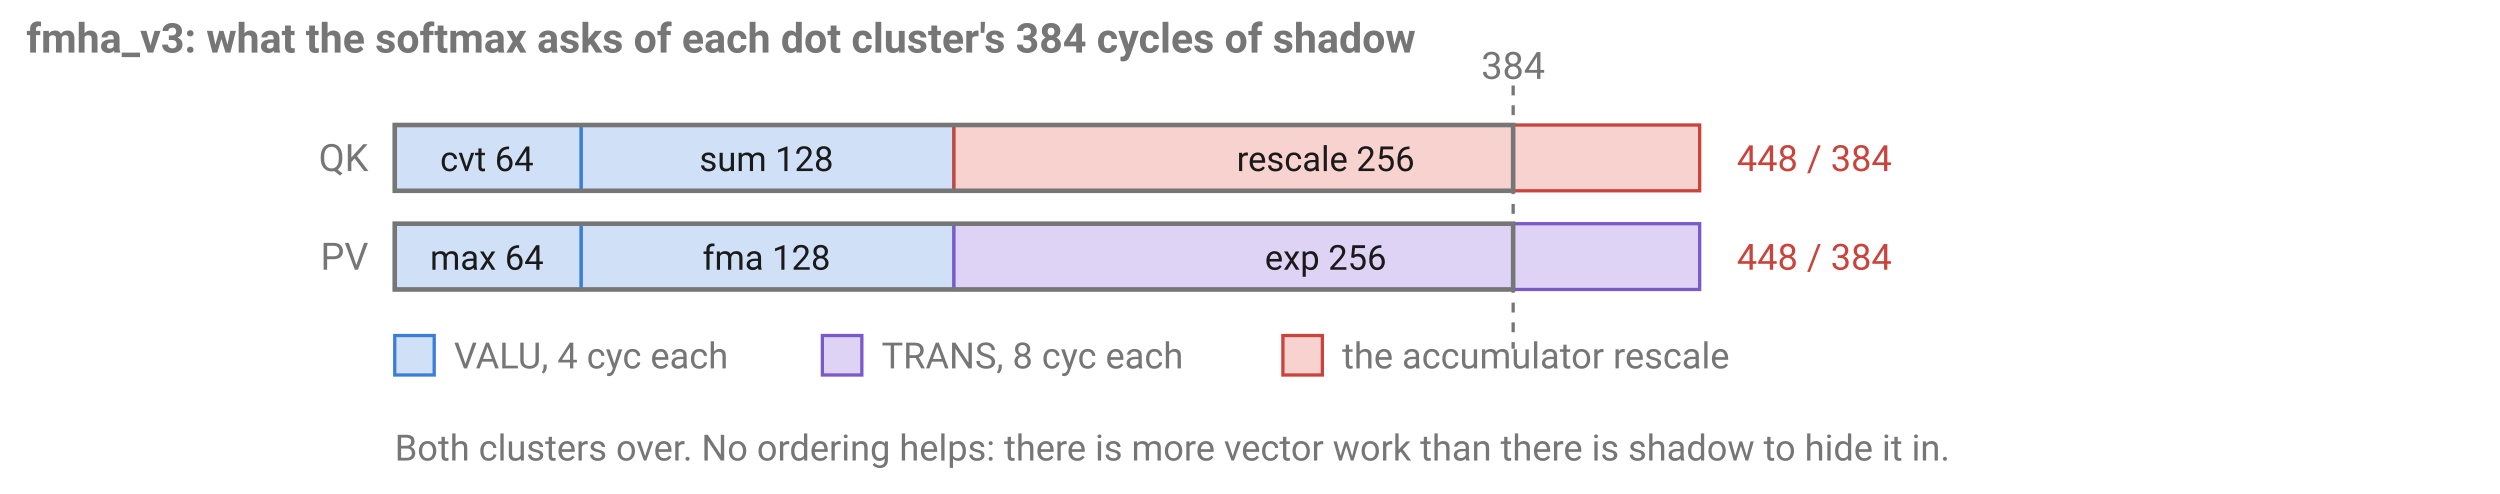
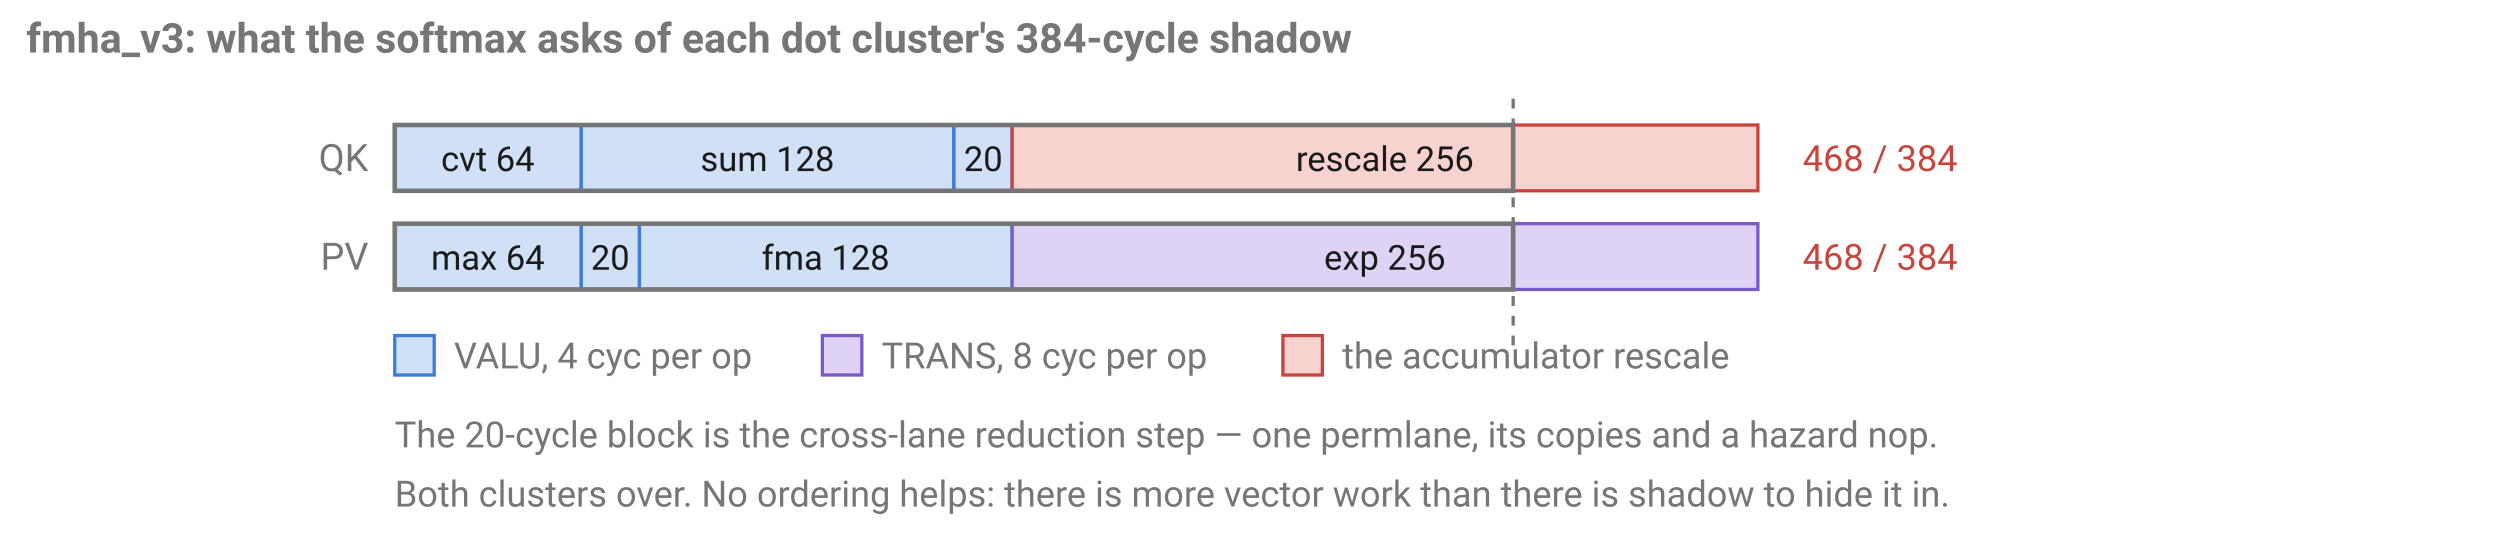
- <svg xmlns="http://www.w3.org/2000/svg" viewBox="0 0 760 150" width="760" height="150" font-family="system-ui, -apple-system, Segoe UI, Roboto, sans-serif">
+ <svg xmlns="http://www.w3.org/2000/svg" viewBox="0 0 760 168" width="760" height="168" font-family="system-ui, -apple-system, Segoe UI, Roboto, sans-serif">
  <style>
    .h    { font-size: 12.5px; font-weight: 600; fill: #767676; }
    .lbl  { font-size: 11.5px; fill: #767676; }
    .seg  { font-size: 10.5px; fill: #1a1a1a; }
    .note { font-size: 11px; fill: #767676; }
    .over { font-size: 11px; fill: #c8443c; }
    .win  { fill: none; stroke: #767676; stroke-width: 1.4; }
  </style>
-   <text class="h" x="8" y="16">fmha_v3: what the softmax asks of each dot cluster's 384 cycles of shadow</text>
-   <line x1="460" y1="26" x2="460" y2="106" stroke="#767676" stroke-width="1" stroke-dasharray="3 3" />
-   <text class="lbl" x="460" y="24" text-anchor="middle">384</text>
+   <text class="h" x="8" y="16">fmha_v3: what the softmax asks of each dot cluster's 384-cycle shadow</text>
+   <line x1="460" y1="30" x2="460" y2="106" stroke="#767676" stroke-width="1" stroke-dasharray="3 3" />
  <text class="lbl" x="112" y="52" text-anchor="end">QK</text>
-   <rect x="120" y="38" width="56.7" height="20" fill="#cfe0f7" stroke="#3b7dd8" />
-   <text class="seg" x="148" y="52" text-anchor="middle">cvt 64</text>
+   <rect x="120.0" y="38" width="56.7" height="20" fill="#cfe0f7" stroke="#3b7dd8" />
+   <text class="seg" x="148.3" y="52" text-anchor="middle">cvt 64</text>
  <rect x="176.7" y="38" width="113.3" height="20" fill="#cfe0f7" stroke="#3b7dd8" />
-   <text class="seg" x="233" y="52" text-anchor="middle">sum 128</text>
-   <rect x="290" y="38" width="226.7" height="20" fill="#f7d2cf" stroke="#c8443c" />
-   <text class="seg" x="403" y="52" text-anchor="middle">rescale 256</text>
+   <text class="seg" x="233.3" y="52" text-anchor="middle">sum 128</text>
+   <rect x="290.0" y="38" width="17.7" height="20" fill="#cfe0f7" stroke="#3b7dd8" />
+   <text class="seg" x="298.9" y="52" text-anchor="middle">20</text>
+   <rect x="307.7" y="38" width="226.7" height="20" fill="#f7d2cf" stroke="#c8443c" />
+   <text class="seg" x="421.0" y="52" text-anchor="middle">rescale 256</text>
  <rect class="win" x="120" y="38" width="340" height="20" />
-   <text class="over" x="528" y="52">448 / 384</text>
+   <text class="over" x="548" y="52">468 / 384</text>
  <text class="lbl" x="112" y="82" text-anchor="end">PV</text>
-   <rect x="120" y="68" width="56.7" height="20" fill="#cfe0f7" stroke="#3b7dd8" />
-   <text class="seg" x="148" y="82" text-anchor="middle">max 64</text>
-   <rect x="176.7" y="68" width="113.3" height="20" fill="#cfe0f7" stroke="#3b7dd8" />
-   <text class="seg" x="233" y="82" text-anchor="middle">fma 128</text>
-   <rect x="290" y="68" width="226.7" height="20" fill="#ded3f5" stroke="#7a5ac9" />
-   <text class="seg" x="403" y="82" text-anchor="middle">exp 256</text>
+   <rect x="120.0" y="68" width="56.7" height="20" fill="#cfe0f7" stroke="#3b7dd8" />
+   <text class="seg" x="148.3" y="82" text-anchor="middle">max 64</text>
+   <rect x="176.7" y="68" width="17.7" height="20" fill="#cfe0f7" stroke="#3b7dd8" />
+   <text class="seg" x="185.5" y="82" text-anchor="middle">20</text>
+   <rect x="194.4" y="68" width="113.3" height="20" fill="#cfe0f7" stroke="#3b7dd8" />
+   <text class="seg" x="251.0" y="82" text-anchor="middle">fma 128</text>
+   <rect x="307.7" y="68" width="226.7" height="20" fill="#ded3f5" stroke="#7a5ac9" />
+   <text class="seg" x="421.0" y="82" text-anchor="middle">exp 256</text>
  <rect class="win" x="120" y="68" width="340" height="20" />
-   <text class="over" x="528" y="82">448 / 384</text>
+   <text class="over" x="548" y="82">468 / 384</text>
  <g transform="translate(120,102)">
    <rect x="0" y="0" width="12" height="12" fill="#cfe0f7" stroke="#3b7dd8" />
-     <text class="note" x="18" y="10">VALU, 4 cyc each</text>
+     <text class="note" x="18" y="10">VALU, 4 cyc per op</text>
    <rect x="130" y="0" width="12" height="12" fill="#ded3f5" stroke="#7a5ac9" />
-     <text class="note" x="148" y="10">TRANS, 8 cyc each</text>
+     <text class="note" x="148" y="10">TRANS, 8 cyc per op</text>
    <rect x="270" y="0" width="12" height="12" fill="#f7d2cf" stroke="#c8443c" />
    <text class="note" x="288" y="10">the accumulator rescale</text>
  </g>
-   <text class="note" x="120" y="140">Both clusters over. No ordering helps: there is more vector work than there is shadow to hide it in.</text>
+   <text class="note" x="120" y="136">The 20-cycle block is the cross-lane reduction step — one permlane, its copies and a hazard nop.</text>
+   <text class="note" x="120" y="154">Both clusters over. No ordering helps: there is more vector work than there is shadow to hide it in.</text>
</svg>
